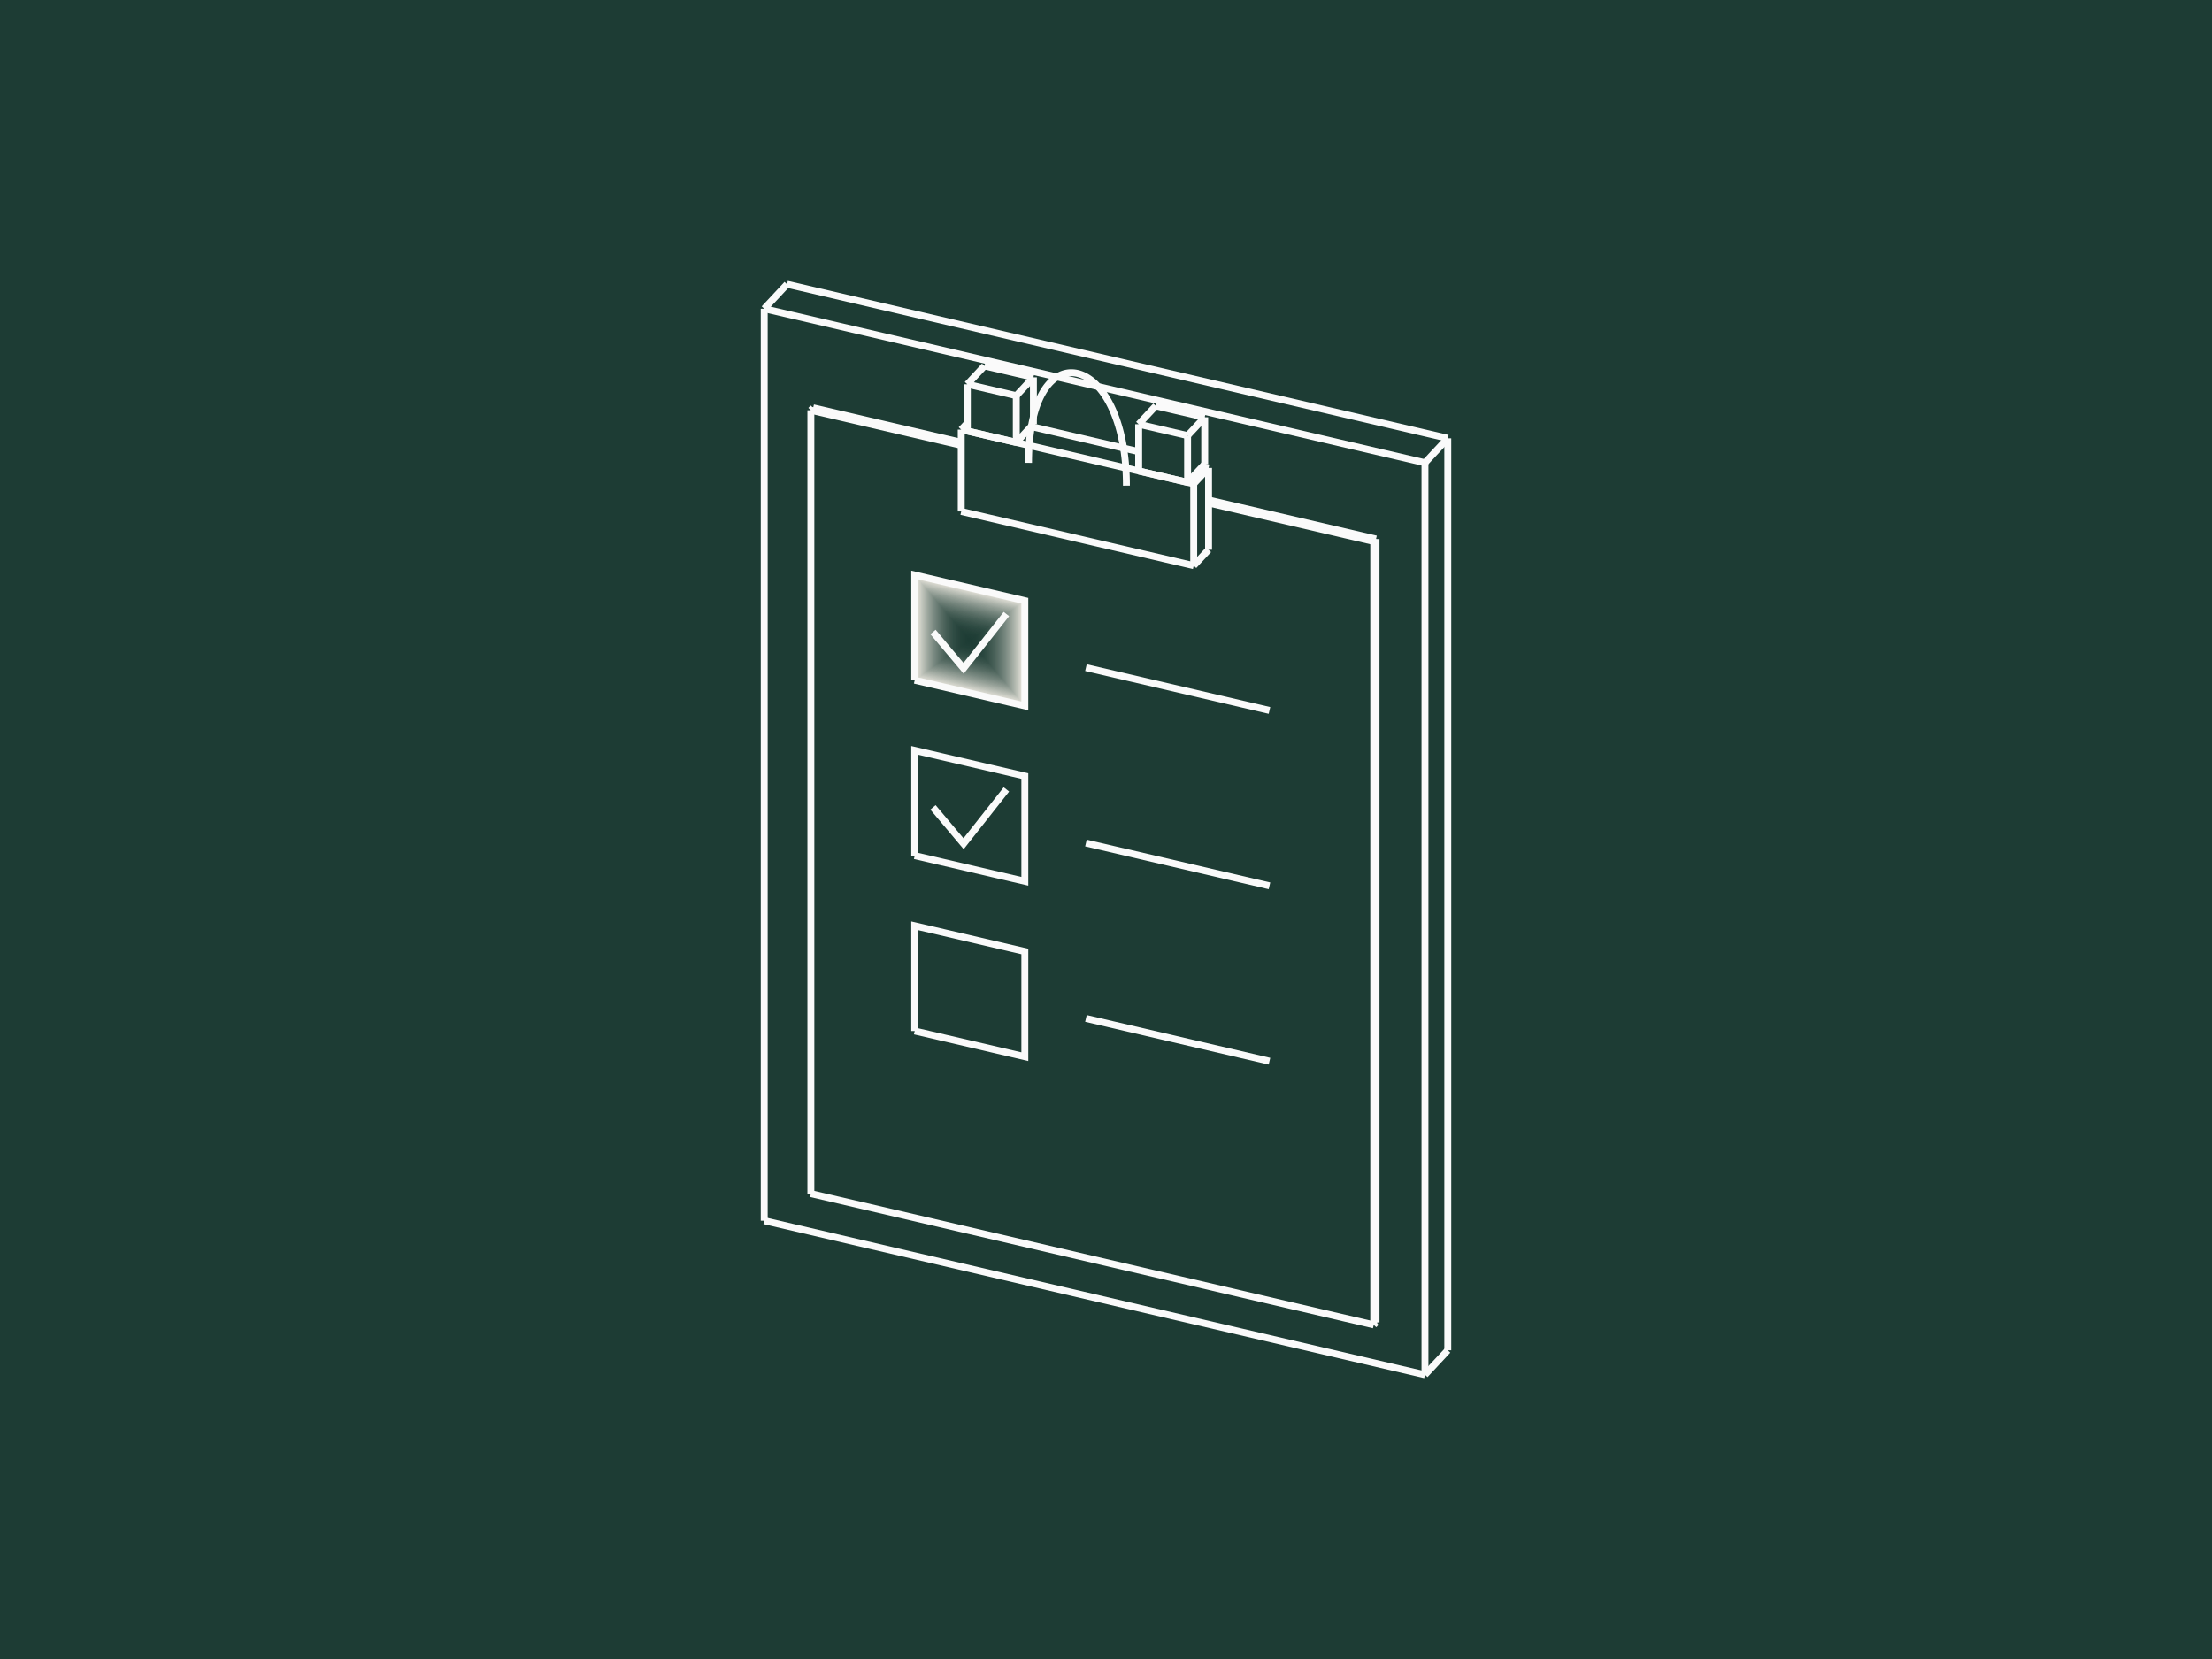
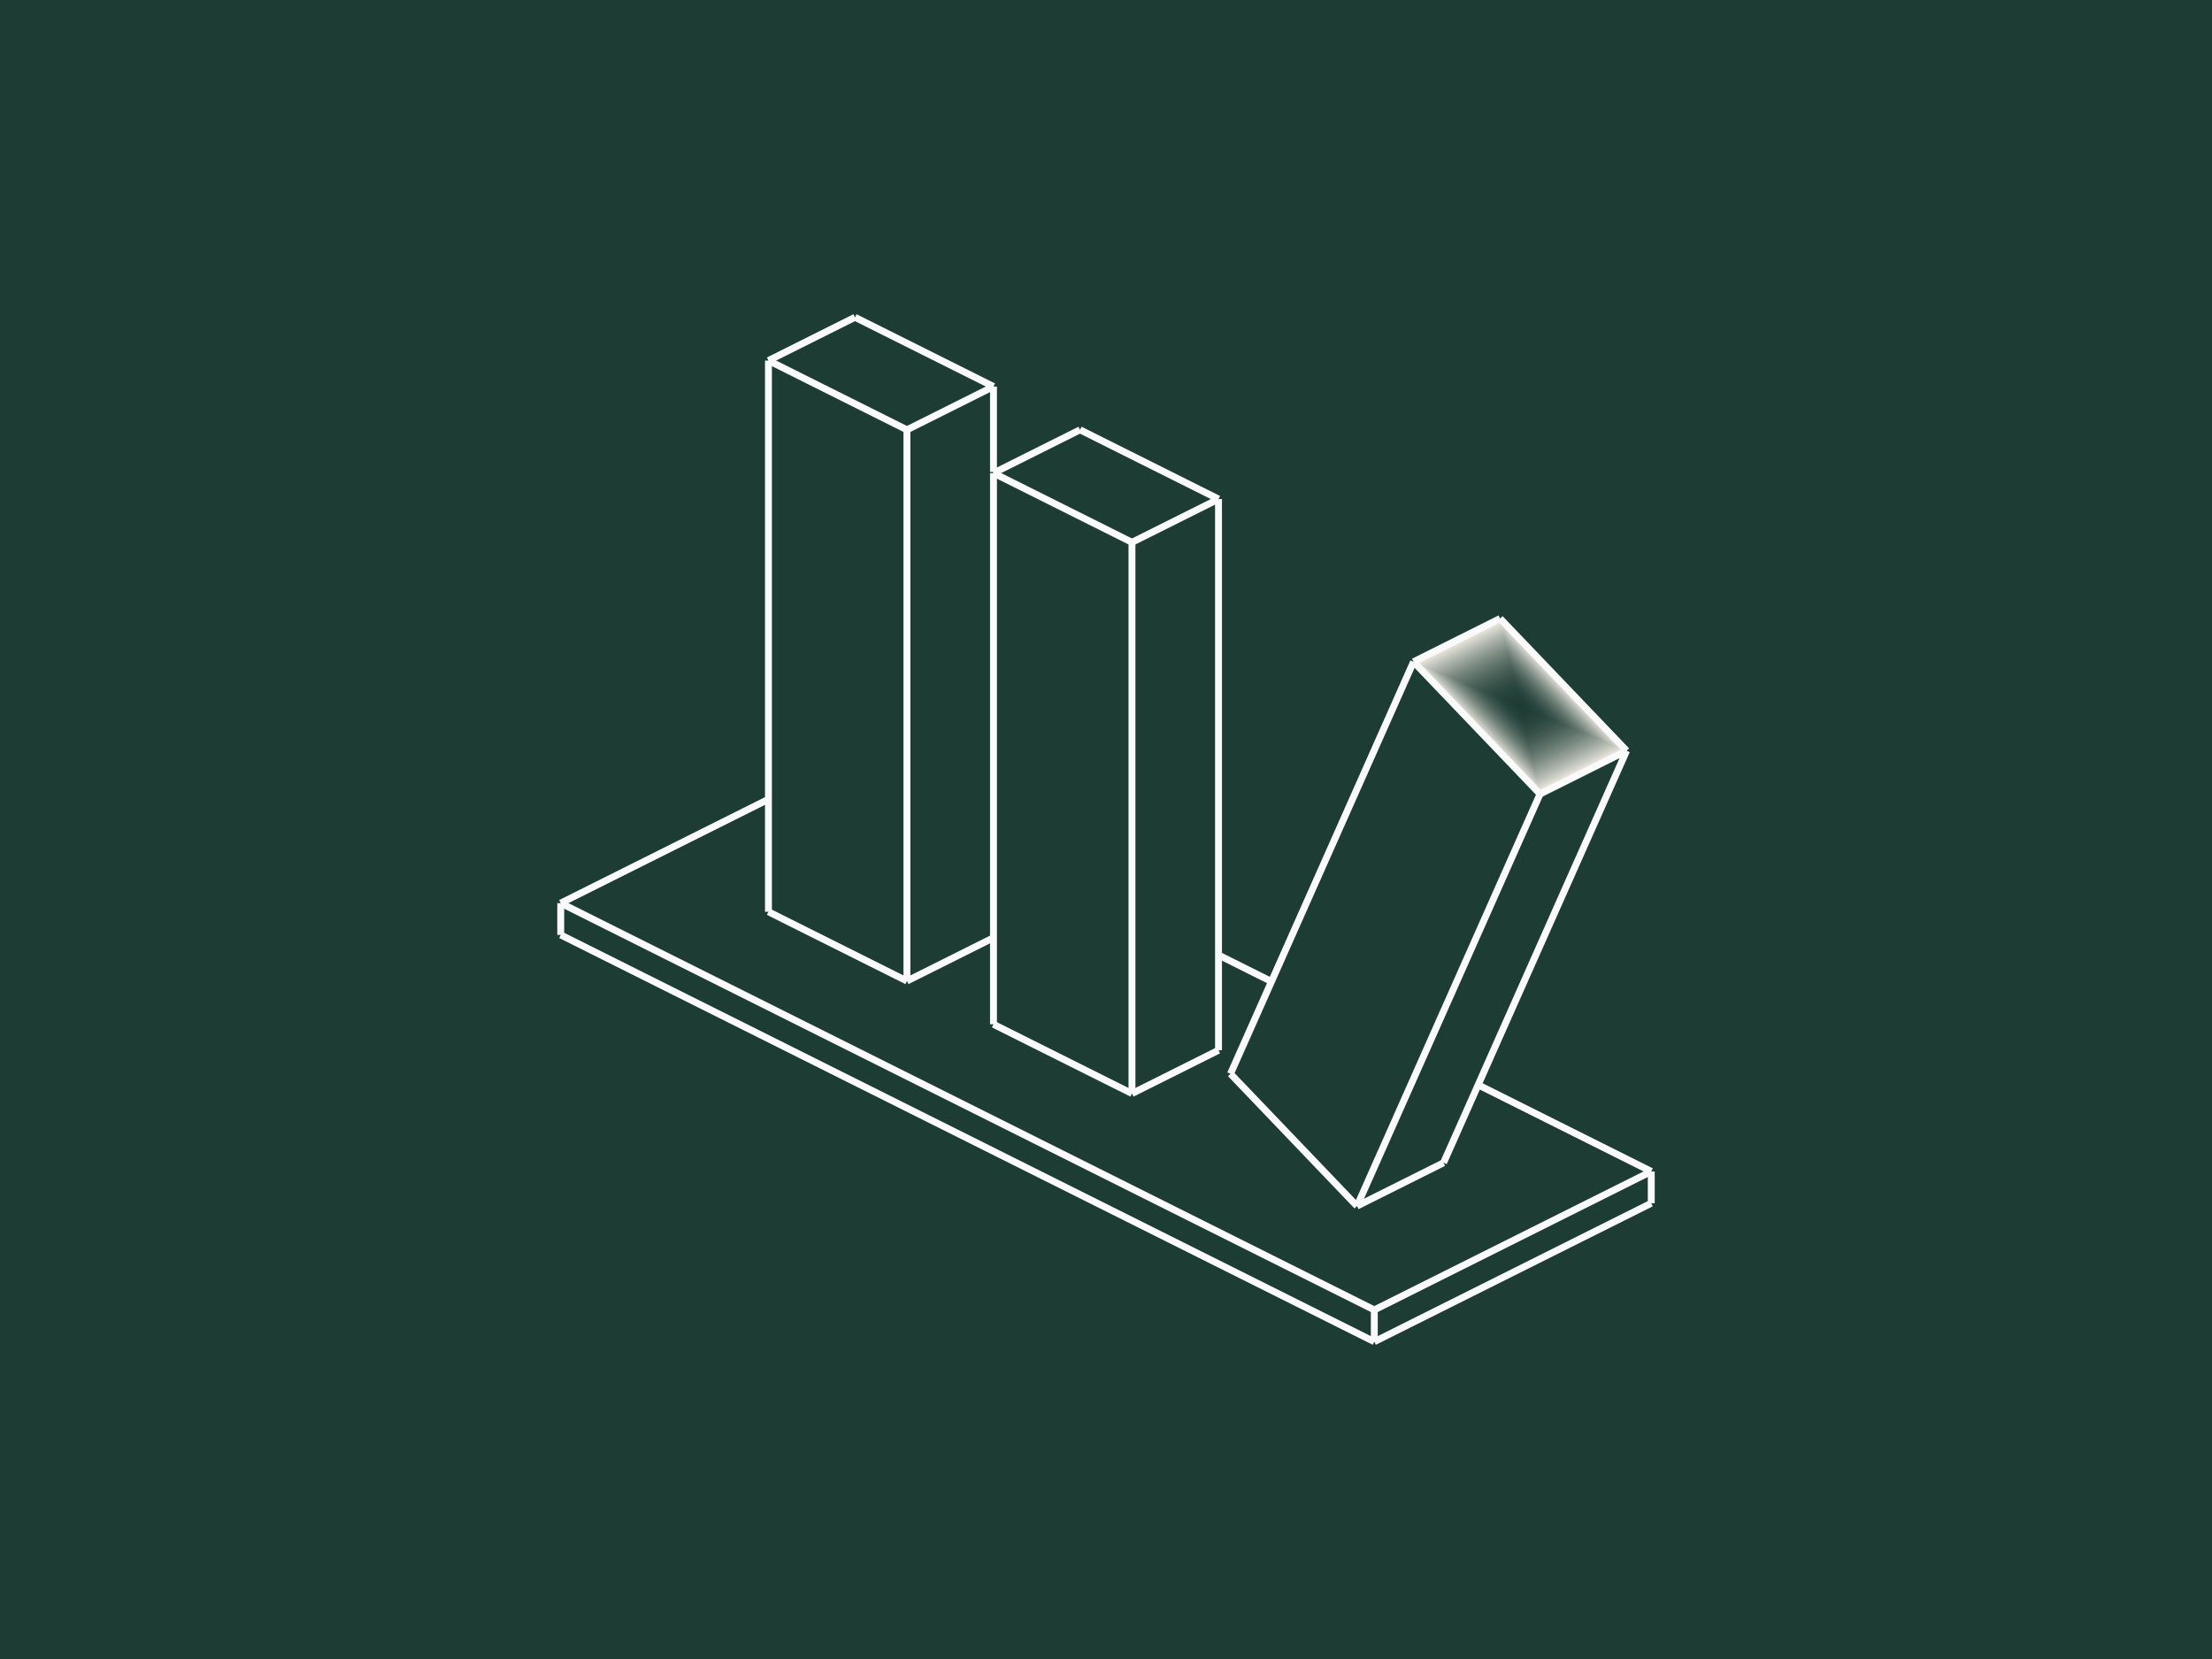
<svg xmlns="http://www.w3.org/2000/svg" width="3072" height="2304" viewBox="0 0 512 384">
  <rect width="512" height="384" fill="#1D3C34" />
  <svg x="64" y="0" width="384" height="384" viewBox="0 0 384 384">
    <defs>
      <mask id="iris-0" maskUnits="userSpaceOnUse" x="0" y="0" width="384" height="384" style="mask-type:luminance">
-         <path d="M147.723 157.449L173.213 163.392L173.213 139.035L147.723 133.092Z" fill="white" fill-rule="evenodd" />
-         <path d="M147.856 157.353L173.081 163.235L173.081 139.131L147.856 133.25Z" fill="rgb(250,250,250)" />
-         <path d="M147.989 157.257L172.948 163.077L172.948 139.227L147.989 133.407Z" fill="rgb(244,244,244)" />
-         <path d="M148.121 157.161L172.815 162.919L172.815 139.323L148.121 133.565Z" fill="rgb(239,239,239)" />
-         <path d="M148.254 157.066L172.682 162.761L172.682 139.419L148.254 133.723Z" fill="rgb(234,234,234)" />
-         <path d="M148.387 156.97L172.549 162.603L172.549 139.515L148.387 133.881Z" fill="rgb(229,229,229)" />
-         <path d="M148.52 156.874L172.417 162.445L172.417 139.61L148.52 134.039Z" fill="rgb(224,224,224)" />
-         <path d="M148.652 156.778L172.284 162.288L172.284 139.706L148.652 134.197Z" fill="rgb(219,219,219)" />
-         <path d="M148.785 156.682L172.151 162.13L172.151 139.802L148.785 134.354Z" fill="rgb(214,214,214)" />
-         <path d="M148.918 156.586L172.018 161.972L172.018 139.898L148.918 134.512Z" fill="rgb(209,209,209)" />
-         <path d="M149.051 156.49L171.886 161.814L171.886 139.994L149.051 134.67Z" fill="rgb(205,205,205)" />
-         <path d="M149.183 156.394L171.753 161.656L171.753 140.09L149.183 134.828Z" fill="rgb(200,200,200)" />
-         <path d="M149.316 156.298L171.62 161.499L171.62 140.186L149.316 134.986Z" fill="rgb(195,195,195)" />
-         <path d="M149.449 156.202L171.487 161.341L171.487 140.282L149.449 135.143Z" fill="rgb(191,191,191)" />
-         <path d="M149.582 156.106L171.355 161.183L171.355 140.378L149.582 135.301Z" fill="rgb(186,186,186)" />
-         <path d="M149.714 156.011L171.222 161.025L171.222 140.474L149.714 135.459Z" fill="rgb(182,182,182)" />
-         <path d="M149.847 155.915L171.089 160.867L171.089 140.57L149.847 135.617Z" fill="rgb(177,177,177)" />
-         <path d="M149.98 155.819L170.956 160.709L170.956 140.665L149.98 135.775Z" fill="rgb(173,173,173)" />
-         <path d="M150.113 155.723L170.824 160.552L170.824 140.761L150.113 135.933Z" fill="rgb(168,168,168)" />
-         <path d="M150.245 155.627L170.691 160.394L170.691 140.857L150.245 136.09Z" fill="rgb(164,164,164)" />
-         <path d="M150.378 155.531L170.558 160.236L170.558 140.953L150.378 136.248Z" fill="rgb(160,160,160)" />
-         <path d="M150.511 155.435L170.425 160.078L170.425 141.049L150.511 136.406Z" fill="rgb(156,156,156)" />
-         <path d="M150.644 155.339L170.293 159.92L170.293 141.145L150.644 136.564Z" fill="rgb(152,152,152)" />
-         <path d="M150.777 155.243L170.16 159.763L170.16 141.241L150.777 136.722Z" fill="rgb(147,147,147)" />
-         <path d="M150.909 155.147L170.027 159.605L170.027 141.337L150.909 136.879Z" fill="rgb(143,143,143)" />
-         <path d="M151.042 155.052L169.894 159.447L169.894 141.433L151.042 137.037Z" fill="rgb(139,139,139)" />
-         <path d="M151.175 154.956L169.761 159.289L169.761 141.529L151.175 137.195Z" fill="rgb(136,136,136)" />
-         <path d="M151.308 154.86L169.629 159.131L169.629 141.625L151.308 137.353Z" fill="rgb(132,132,132)" />
-         <path d="M151.44 154.764L169.496 158.974L169.496 141.72L151.44 137.511Z" fill="rgb(128,128,128)" />
-         <path d="M151.573 154.668L169.363 158.816L169.363 141.816L151.573 137.668Z" fill="rgb(124,124,124)" />
-         <path d="M151.706 154.572L169.23 158.658L169.23 141.912L151.706 137.826Z" fill="rgb(121,121,121)" />
-         <path d="M151.839 154.476L169.098 158.5L169.098 142.008L151.839 137.984Z" fill="rgb(117,117,117)" />
-         <path d="M151.971 154.38L168.965 158.342L168.965 142.104L151.971 138.142Z" fill="rgb(113,113,113)" />
-         <path d="M152.104 154.284L168.832 158.184L168.832 142.2L152.104 138.3Z" fill="rgb(110,110,110)" />
-         <path d="M152.237 154.188L168.699 158.027L168.699 142.296L152.237 138.458Z" fill="rgb(106,106,106)" />
-         <path d="M152.37 154.092L168.567 157.869L168.567 142.392L152.37 138.615Z" fill="rgb(103,103,103)" />
-         <path d="M152.502 153.997L168.434 157.711L168.434 142.488L152.502 138.773Z" fill="rgb(100,100,100)" />
-         <path d="M152.635 153.901L168.301 157.553L168.301 142.584L152.635 138.931Z" fill="rgb(96,96,96)" />
-         <path d="M152.768 153.805L168.168 157.395L168.168 142.679L152.768 139.089Z" fill="rgb(93,93,93)" />
-         <path d="M152.901 153.709L168.036 157.238L168.036 142.775L152.901 139.247Z" fill="rgb(90,90,90)" />
-         <path d="M153.033 153.613L167.903 157.08L167.903 142.871L153.033 139.404Z" fill="rgb(87,87,87)" />
-         <path d="M153.166 153.517L167.77 156.922L167.77 142.967L153.166 139.562Z" fill="rgb(84,84,84)" />
-         <path d="M153.299 153.421L167.637 156.764L167.637 143.063L153.299 139.72Z" fill="rgb(81,81,81)" />
-         <path d="M153.432 153.325L167.505 156.606L167.505 143.159L153.432 139.878Z" fill="rgb(78,78,78)" />
-         <path d="M153.565 153.229L167.372 156.448L167.372 143.255L153.565 140.036Z" fill="rgb(75,75,75)" />
-         <path d="M153.697 153.133L167.239 156.291L167.239 143.351L153.697 140.194Z" fill="rgb(72,72,72)" />
-         <path d="M153.83 153.037L167.106 156.133L167.106 143.447L153.83 140.351Z" fill="rgb(69,69,69)" />
-         <path d="M153.963 152.942L166.973 155.975L166.973 143.543L153.963 140.509Z" fill="rgb(66,66,66)" />
-         <path d="M154.096 152.846L166.841 155.817L166.841 143.639L154.096 140.667Z" fill="rgb(64,64,64)" />
-         <path d="M154.228 152.75L166.708 155.659L166.708 143.734L154.228 140.825Z" fill="rgb(61,61,61)" />
-         <path d="M154.361 152.654L166.575 155.502L166.575 143.83L154.361 140.983Z" fill="rgb(59,59,59)" />
-         <path d="M154.494 152.558L166.442 155.344L166.442 143.926L154.494 141.14Z" fill="rgb(56,56,56)" />
-         <path d="M154.627 152.462L166.31 155.186L166.31 144.022L154.627 141.298Z" fill="rgb(54,54,54)" />
-         <path d="M154.759 152.366L166.177 155.028L166.177 144.118L154.759 141.456Z" fill="rgb(51,51,51)" />
-         <path d="M154.892 152.27L166.044 154.87L166.044 144.214L154.892 141.614Z" fill="rgb(49,49,49)" />
-         <path d="M155.025 152.174L165.911 154.713L165.911 144.31L155.025 141.772Z" fill="rgb(47,47,47)" />
-         <path d="M155.158 152.078L165.779 154.555L165.779 144.406L155.158 141.929Z" fill="rgb(44,44,44)" />
-         <path d="M155.29 151.982L165.646 154.397L165.646 144.502L155.29 142.087Z" fill="rgb(42,42,42)" />
-         <path d="M155.423 151.887L165.513 154.239L165.513 144.598L155.423 142.245Z" fill="rgb(40,40,40)" />
-         <path d="M155.556 151.791L165.38 154.081L165.38 144.694L155.556 142.403Z" fill="rgb(38,38,38)" />
-         <path d="M155.689 151.695L165.248 153.923L165.248 144.789L155.689 142.561Z" fill="rgb(36,36,36)" />
-         <path d="M155.821 151.599L165.115 153.766L165.115 144.885L155.821 142.719Z" fill="rgb(34,34,34)" />
-         <path d="M155.954 151.503L164.982 153.608L164.982 144.981L155.954 142.876Z" fill="rgb(32,32,32)" />
-         <path d="M156.087 151.407L164.849 153.45L164.849 145.077L156.087 143.034Z" fill="rgb(30,30,30)" />
-         <path d="M156.22 151.311L164.717 153.292L164.717 145.173L156.22 143.192Z" fill="rgb(28,28,28)" />
-         <path d="M156.353 151.215L164.584 153.134L164.584 145.269L156.353 143.35Z" fill="rgb(27,27,27)" />
-         <path d="M156.485 151.119L164.451 152.977L164.451 145.365L156.485 143.508Z" fill="rgb(25,25,25)" />
-         <path d="M156.618 151.023L164.318 152.819L164.318 145.461L156.618 143.665Z" fill="rgb(23,23,23)" />
-         <path d="M156.751 150.928L164.185 152.661L164.185 145.557L156.751 143.823Z" fill="rgb(22,22,22)" />
-         <path d="M156.884 150.832L164.053 152.503L164.053 145.653L156.884 143.981Z" fill="rgb(20,20,20)" />
-         <path d="M157.016 150.736L163.92 152.345L163.92 145.749L157.016 144.139Z" fill="rgb(19,19,19)" />
-         <path d="M157.149 150.64L163.787 152.187L163.787 145.844L157.149 144.297Z" fill="rgb(17,17,17)" />
-         <path d="M157.282 150.544L163.654 152.03L163.654 145.94L157.282 144.455Z" fill="rgb(16,16,16)" />
-         <path d="M157.415 150.448L163.522 151.872L163.522 146.036L157.415 144.612Z" fill="rgb(15,15,15)" />
-         <path d="M157.547 150.352L163.389 151.714L163.389 146.132L157.547 144.77Z" fill="rgb(13,13,13)" />
-         <path d="M157.68 150.256L163.256 151.556L163.256 146.228L157.68 144.928Z" fill="rgb(12,12,12)" />
-         <path d="M157.813 150.16L163.123 151.398L163.123 146.324L157.813 145.086Z" fill="rgb(11,11,11)" />
-         <path d="M157.946 150.064L162.991 151.241L162.991 146.42L157.946 145.244Z" fill="rgb(10,10,10)" />
-         <path d="M158.078 149.968L162.858 151.083L162.858 146.516L158.078 145.401Z" fill="rgb(9,9,9)" />
-         <path d="M158.211 149.873L162.725 150.925L162.725 146.612L158.211 145.559Z" fill="rgb(8,8,8)" />
-         <path d="M158.344 149.777L162.592 150.767L162.592 146.708L158.344 145.717Z" fill="rgb(7,7,7)" />
-         <path d="M158.477 149.681L162.46 150.609L162.46 146.803L158.477 145.875Z" fill="rgb(6,6,6)" />
-         <path d="M158.609 149.585L162.327 150.452L162.327 146.899L158.609 146.033Z" fill="rgb(5,5,5)" />
-         <path d="M158.742 149.489L162.194 150.294L162.194 146.995L158.742 146.191Z" fill="rgb(5,5,5)" />
-         <path d="M158.875 149.393L162.061 150.136L162.061 147.091L158.875 146.348Z" fill="rgb(4,4,4)" />
-         <path d="M159.008 149.297L161.929 149.978L161.929 147.187L159.008 146.506Z" fill="rgb(3,3,3)" />
-         <path d="M159.141 149.201L161.796 149.82L161.796 147.283L159.141 146.664Z" fill="rgb(3,3,3)" />
-         <path d="M159.273 149.105L161.663 149.662L161.663 147.379L159.273 146.822Z" fill="rgb(2,2,2)" />
-         <path d="M159.406 149.009L161.53 149.505L161.53 147.475L159.406 146.98Z" fill="rgb(2,2,2)" />
-         <path d="M159.539 148.913L161.397 149.347L161.397 147.571L159.539 147.137Z" fill="rgb(1,1,1)" />
-         <path d="M159.672 148.818L161.265 149.189L161.265 147.667L159.672 147.295Z" fill="rgb(1,1,1)" />
-         <path d="M159.804 148.722L161.132 149.031L161.132 147.763L159.804 147.453Z" fill="rgb(1,1,1)" />
-         <path d="M159.937 148.626L160.999 148.873L160.999 147.858L159.937 147.611Z" fill="rgb(0,0,0)" />
-         <path d="M160.07 148.53L160.866 148.716L160.866 147.954L160.07 147.769Z" fill="rgb(0,0,0)" />
-         <path d="M160.203 148.434L160.734 148.558L160.734 148.05L160.203 147.926Z" fill="rgb(0,0,0)" />
-         <path d="M160.335 148.338L160.601 148.4L160.601 148.146L160.335 148.084Z" fill="rgb(0,0,0)" />
-         <path d="M160.468 148.242L160.468 148.242L160.468 148.242L160.468 148.242Z" fill="rgb(0,0,0)" />
+         <path d="M283.219 143.163L263.186 153.179L292.468 183.788L312.501 173.771Z" fill="white" fill-rule="evenodd" />
+         <path d="M283.267 143.374L263.443 153.286L292.42 183.576L312.244 173.664Z" fill="rgb(250,250,250)" />
+         <path d="M283.315 143.586L263.699 153.394L292.372 183.364L311.988 173.556Z" fill="rgb(244,244,244)" />
+         <path d="M283.364 143.797L263.956 153.501L292.323 183.153L311.731 173.449Z" fill="rgb(239,239,239)" />
+         <path d="M283.412 144.009L264.213 153.608L292.275 182.941L311.474 173.342Z" fill="rgb(234,234,234)" />
+         <path d="M283.46 144.22L264.47 153.715L292.227 182.73L311.217 173.235Z" fill="rgb(229,229,229)" />
+         <path d="M283.508 144.432L264.727 153.823L292.179 182.518L310.96 173.127Z" fill="rgb(224,224,224)" />
+         <path d="M283.556 144.644L264.984 153.93L292.131 182.307L310.703 173.02Z" fill="rgb(219,219,219)" />
+         <path d="M283.604 144.855L265.241 154.037L292.083 182.095L310.447 172.913Z" fill="rgb(214,214,214)" />
+         <path d="M283.653 145.067L265.497 154.144L292.034 181.883L310.19 172.806Z" fill="rgb(209,209,209)" />
+         <path d="M283.701 145.278L265.754 154.252L291.986 181.672L309.933 172.698Z" fill="rgb(205,205,205)" />
+         <path d="M283.749 145.49L266.011 154.359L291.938 181.46L309.676 172.591Z" fill="rgb(200,200,200)" />
+         <path d="M283.797 145.702L266.268 154.466L291.89 181.249L309.419 172.484Z" fill="rgb(195,195,195)" />
+         <path d="M283.845 145.913L266.525 154.573L291.842 181.037L309.162 172.377Z" fill="rgb(191,191,191)" />
+         <path d="M283.894 146.125L266.782 154.681L291.794 180.825L308.905 172.27Z" fill="rgb(186,186,186)" />
+         <path d="M283.942 146.336L267.039 154.788L291.745 180.614L308.649 172.162Z" fill="rgb(182,182,182)" />
+         <path d="M283.99 146.548L267.295 154.895L291.697 180.402L308.392 172.055Z" fill="rgb(177,177,177)" />
+         <path d="M284.038 146.76L267.552 155.002L291.649 180.191L308.135 171.948Z" fill="rgb(173,173,173)" />
+         <path d="M284.086 146.971L267.809 155.11L291.601 179.979L307.878 171.841Z" fill="rgb(168,168,168)" />
+         <path d="M284.134 147.183L268.066 155.217L291.553 179.767L307.621 171.733Z" fill="rgb(164,164,164)" />
+         <path d="M284.183 147.394L268.323 155.324L291.505 179.556L307.364 171.626Z" fill="rgb(160,160,160)" />
+         <path d="M284.231 147.606L268.58 155.431L291.456 179.344L307.107 171.519Z" fill="rgb(156,156,156)" />
+         <path d="M284.279 147.817L268.836 155.539L291.408 179.133L306.851 171.412Z" fill="rgb(152,152,152)" />
+         <path d="M284.327 148.029L269.093 155.646L291.36 178.921L306.594 171.304Z" fill="rgb(147,147,147)" />
+         <path d="M284.375 148.241L269.35 155.753L291.312 178.71L306.337 171.197Z" fill="rgb(143,143,143)" />
+         <path d="M284.423 148.452L269.607 155.86L291.264 178.498L306.08 171.09Z" fill="rgb(139,139,139)" />
+         <path d="M284.472 148.664L269.864 155.968L291.216 178.286L305.823 170.983Z" fill="rgb(136,136,136)" />
+         <path d="M284.52 148.875L270.121 156.075L291.167 178.075L305.566 170.875Z" fill="rgb(132,132,132)" />
+         <path d="M284.568 149.087L270.378 156.182L291.119 177.863L305.309 170.768Z" fill="rgb(128,128,128)" />
+         <path d="M284.616 149.299L270.634 156.289L291.071 177.652L305.053 170.661Z" fill="rgb(124,124,124)" />
+         <path d="M284.664 149.51L270.891 156.397L291.023 177.44L304.796 170.554Z" fill="rgb(121,121,121)" />
+         <path d="M284.712 149.722L271.148 156.504L290.975 177.228L304.539 170.446Z" fill="rgb(117,117,117)" />
+         <path d="M284.761 149.933L271.405 156.611L290.926 177.017L304.282 170.339Z" fill="rgb(113,113,113)" />
+         <path d="M284.809 150.145L271.662 156.718L290.878 176.805L304.025 170.232Z" fill="rgb(110,110,110)" />
+         <path d="M284.857 150.357L271.919 156.826L290.83 176.594L303.768 170.125Z" fill="rgb(106,106,106)" />
+         <path d="M284.905 150.568L272.176 156.933L290.782 176.382L303.512 170.017Z" fill="rgb(103,103,103)" />
+         <path d="M284.953 150.78L272.432 157.04L290.734 176.17L303.255 169.91Z" fill="rgb(100,100,100)" />
+         <path d="M285.001 150.991L272.689 157.147L290.686 175.959L302.998 169.803Z" fill="rgb(96,96,96)" />
+         <path d="M285.05 151.203L272.946 157.255L290.637 175.747L302.741 169.696Z" fill="rgb(93,93,93)" />
+         <path d="M285.098 151.415L273.203 157.362L290.589 175.536L302.484 169.588Z" fill="rgb(90,90,90)" />
+         <path d="M285.146 151.626L273.46 157.469L290.541 175.324L302.227 169.481Z" fill="rgb(87,87,87)" />
+         <path d="M285.194 151.838L273.717 157.576L290.493 175.113L301.97 169.374Z" fill="rgb(84,84,84)" />
+         <path d="M285.242 152.049L273.974 157.684L290.445 174.901L301.714 169.267Z" fill="rgb(81,81,81)" />
+         <path d="M285.29 152.261L274.23 157.791L290.397 174.689L301.457 169.159Z" fill="rgb(78,78,78)" />
+         <path d="M285.339 152.472L274.487 157.898L290.348 174.478L301.2 169.052Z" fill="rgb(75,75,75)" />
+         <path d="M285.387 152.684L274.744 158.005L290.3 174.266L300.943 168.945Z" fill="rgb(72,72,72)" />
+         <path d="M285.435 152.896L275.001 158.113L290.252 174.055L300.686 168.838Z" fill="rgb(69,69,69)" />
+         <path d="M285.483 153.107L275.258 158.22L290.204 173.843L300.429 168.73Z" fill="rgb(66,66,66)" />
+         <path d="M285.531 153.319L275.515 158.327L290.156 173.631L300.172 168.623Z" fill="rgb(64,64,64)" />
+         <path d="M285.579 153.53L275.771 158.434L290.108 173.42L299.916 168.516Z" fill="rgb(61,61,61)" />
+         <path d="M285.628 153.742L276.028 158.542L290.059 173.208L299.659 168.409Z" fill="rgb(59,59,59)" />
+         <path d="M285.676 153.954L276.285 158.649L290.011 172.997L299.402 168.301Z" fill="rgb(56,56,56)" />
+         <path d="M285.724 154.165L276.542 158.756L289.963 172.785L299.145 168.194Z" fill="rgb(54,54,54)" />
+         <path d="M285.772 154.377L276.799 158.863L289.915 172.573L298.888 168.087Z" fill="rgb(51,51,51)" />
+         <path d="M285.82 154.588L277.056 158.971L289.867 172.362L298.631 167.98Z" fill="rgb(49,49,49)" />
+         <path d="M285.869 154.8L277.313 159.078L289.819 172.15L298.374 167.872Z" fill="rgb(47,47,47)" />
+         <path d="M285.917 155.012L277.569 159.185L289.77 171.939L298.118 167.765Z" fill="rgb(44,44,44)" />
+         <path d="M285.965 155.223L277.826 159.292L289.722 171.727L297.861 167.658Z" fill="rgb(42,42,42)" />
+         <path d="M286.013 155.435L278.083 159.4L289.674 171.515L297.604 167.551Z" fill="rgb(40,40,40)" />
+         <path d="M286.061 155.646L278.34 159.507L289.626 171.304L297.347 167.443Z" fill="rgb(38,38,38)" />
+         <path d="M286.109 155.858L278.597 159.614L289.578 171.092L297.09 167.336Z" fill="rgb(36,36,36)" />
+         <path d="M286.158 156.069L278.854 159.721L289.53 170.881L296.833 167.229Z" fill="rgb(34,34,34)" />
+         <path d="M286.206 156.281L279.111 159.829L289.481 170.669L296.577 167.122Z" fill="rgb(32,32,32)" />
+         <path d="M286.254 156.493L279.367 159.936L289.433 170.458L296.32 167.014Z" fill="rgb(30,30,30)" />
+         <path d="M286.302 156.704L279.624 160.043L289.385 170.246L296.063 166.907Z" fill="rgb(28,28,28)" />
+         <path d="M286.35 156.916L279.881 160.15L289.337 170.034L295.806 166.8Z" fill="rgb(27,27,27)" />
+         <path d="M286.398 157.127L280.138 160.258L289.289 169.823L295.549 166.693Z" fill="rgb(25,25,25)" />
+         <path d="M286.447 157.339L280.395 160.365L289.241 169.611L295.292 166.585Z" fill="rgb(23,23,23)" />
+         <path d="M286.495 157.551L280.652 160.472L289.192 169.4L295.035 166.478Z" fill="rgb(22,22,22)" />
+         <path d="M286.543 157.762L280.909 160.579L289.144 169.188L294.779 166.371Z" fill="rgb(20,20,20)" />
+         <path d="M286.591 157.974L281.165 160.687L289.096 168.976L294.522 166.264Z" fill="rgb(19,19,19)" />
+         <path d="M286.639 158.185L281.422 160.794L289.048 168.765L294.265 166.156Z" fill="rgb(17,17,17)" />
+         <path d="M286.687 158.397L281.679 160.901L289 168.553L294.008 166.049Z" fill="rgb(16,16,16)" />
+         <path d="M286.736 158.609L281.936 161.008L288.951 168.342L293.751 165.942Z" fill="rgb(15,15,15)" />
+         <path d="M286.784 158.82L282.193 161.116L288.903 168.13L293.494 165.835Z" fill="rgb(13,13,13)" />
+         <path d="M286.832 159.032L282.45 161.223L288.855 167.918L293.237 165.727Z" fill="rgb(12,12,12)" />
+         <path d="M286.88 159.243L282.706 161.33L288.807 167.707L292.981 165.62Z" fill="rgb(11,11,11)" />
+         <path d="M286.928 159.455L282.963 161.437L288.759 167.495L292.724 165.513Z" fill="rgb(10,10,10)" />
+         <path d="M286.976 159.666L283.22 161.545L288.711 167.284L292.467 165.406Z" fill="rgb(9,9,9)" />
+         <path d="M287.025 159.878L283.477 161.652L288.662 167.072L292.21 165.298Z" fill="rgb(8,8,8)" />
+         <path d="M287.073 160.09L283.734 161.759L288.614 166.861L291.953 165.191Z" fill="rgb(7,7,7)" />
+         <path d="M287.121 160.301L283.991 161.866L288.566 166.649L291.696 165.084Z" fill="rgb(6,6,6)" />
+         <path d="M287.169 160.513L284.248 161.974L288.518 166.437L291.439 164.977Z" fill="rgb(5,5,5)" />
+         <path d="M287.217 160.724L284.504 162.081L288.47 166.226L291.183 164.869Z" fill="rgb(5,5,5)" />
+         <path d="M287.265 160.936L284.761 162.188L288.422 166.014L290.926 164.762Z" fill="rgb(4,4,4)" />
+         <path d="M287.314 161.148L285.018 162.295L288.373 165.803L290.669 164.655Z" fill="rgb(3,3,3)" />
+         <path d="M287.362 161.359L285.275 162.403L288.325 165.591L290.412 164.548Z" fill="rgb(3,3,3)" />
+         <path d="M287.41 161.571L285.532 162.51L288.277 165.379L290.155 164.44Z" fill="rgb(2,2,2)" />
+         <path d="M287.458 161.782L285.789 162.617L288.229 165.168L289.898 164.333Z" fill="rgb(2,2,2)" />
+         <path d="M287.506 161.994L286.046 162.724L288.181 164.956L289.642 164.226Z" fill="rgb(1,1,1)" />
+         <path d="M287.555 162.206L286.302 162.832L288.133 164.745L289.385 164.119Z" fill="rgb(1,1,1)" />
+         <path d="M287.603 162.417L286.559 162.939L288.084 164.533L289.128 164.011Z" fill="rgb(1,1,1)" />
+         <path d="M287.651 162.629L286.816 163.046L288.036 164.321L288.871 163.904Z" fill="rgb(0,0,0)" />
+         <path d="M287.699 162.84L287.073 163.153L287.988 164.11L288.614 163.797Z" fill="rgb(0,0,0)" />
+         <path d="M287.747 163.052L287.33 163.261L287.94 163.898L288.357 163.69Z" fill="rgb(0,0,0)" />
+         <path d="M287.795 163.264L287.587 163.368L287.892 163.687L288.1 163.582Z" fill="rgb(0,0,0)" />
+         <path d="M287.844 163.475L287.844 163.475L287.844 163.475L287.844 163.475Z" fill="rgb(0,0,0)" />
      </mask>
    </defs>
-     <path d="M147.723 157.449L173.213 163.392L173.213 139.035L147.723 133.092Z" fill="#F6F1E8" fill-rule="evenodd" mask="url(#iris-0)" />
+     <path d="M283.219 143.163L263.186 153.179L292.468 183.788L312.501 173.771Z" fill="#F6F1E8" fill-rule="evenodd" mask="url(#iris-0)" />
    <g fill="none" stroke="#FAFAFA" stroke-linejoin="miter" stroke-linecap="butt">
      <g opacity="0.35" />
      <g>
-         <path d="M271.112 312.546L265.83 318.21" stroke-width="1.6" />
-         <path d="M265.83 318.21L112.888 282.551" stroke-width="1.6" />
-         <path d="M118.17 65.79L271.112 101.449" stroke-width="1.6" />
-         <path d="M271.112 101.449L271.112 312.546" stroke-width="1.6" />
-         <path d="M271.112 101.449L265.83 107.113" stroke-width="1.6" />
-         <path d="M265.83 107.113L265.83 318.21" stroke-width="1.6" />
-         <path d="M265.83 107.113L112.888 71.454" stroke-width="1.6" />
-         <path d="M112.888 71.454L112.888 282.551" stroke-width="1.6" />
-         <path d="M112.888 71.454L118.17 65.79" stroke-width="1.6" />
-         <path d="M254.5 306.097L253.972 306.663" stroke-width="1.6" />
-         <path d="M253.972 306.663L123.688 276.287" stroke-width="1.6" />
-         <path d="M124.217 94.393L158.686 102.43" stroke-width="1.6" />
-         <path d="M215.941 115.779L254.5 124.77" stroke-width="1.6" />
-         <path d="M254.5 124.77L254.5 306.097" stroke-width="1.6" />
-         <path d="M254.5 124.77L253.972 125.336" stroke-width="1.6" />
-         <path d="M253.972 125.336L253.972 306.663" stroke-width="1.6" />
-         <path d="M253.972 125.336L215.413 116.346" stroke-width="1.6" />
-         <path d="M158.742 103.133L123.688 94.96" stroke-width="1.6" />
-         <path d="M123.688 94.96L123.688 276.287" stroke-width="1.6" />
-         <path d="M123.688 94.96L124.217 94.393" stroke-width="1.6" />
-         <path d="M215.737 127.247L212.303 130.929" stroke-width="1.6" />
-         <path d="M212.303 130.929L158.49 118.382" stroke-width="1.6" />
-         <path d="M174.654 98.724L199.535 104.525" stroke-width="1.6" />
-         <path d="M214.001 107.897L215.737 108.302" stroke-width="1.6" />
-         <path d="M215.737 108.302L215.737 127.247" stroke-width="1.6" />
-         <path d="M215.737 108.302L212.303 111.984" stroke-width="1.6" />
-         <path d="M212.303 111.984L212.303 130.929" stroke-width="1.6" />
-         <path d="M212.303 111.984L158.49 99.437" stroke-width="1.6" />
-         <path d="M158.49 99.437L158.49 118.382" stroke-width="1.6" />
-         <path d="M158.49 99.437L160.016 97.801" stroke-width="1.6" />
-         <path d="M175.197 98.161L171.235 102.409" stroke-width="1.6" />
-         <path d="M171.235 102.409L159.906 99.768" stroke-width="1.6" />
-         <path d="M163.868 84.694L175.197 87.335" stroke-width="1.6" />
-         <path d="M175.197 87.335L175.197 98.161" stroke-width="1.6" />
-         <path d="M175.197 87.335L171.235 91.584" stroke-width="1.6" />
-         <path d="M171.235 91.584L171.235 102.409" stroke-width="1.6" />
-         <path d="M171.235 91.584L159.906 88.942" stroke-width="1.6" />
-         <path d="M159.906 88.942L159.906 99.768" stroke-width="1.6" />
-         <path d="M159.906 88.942L163.868 84.694" stroke-width="1.6" />
-         <path d="M214.849 107.406L210.887 111.654" stroke-width="1.6" />
-         <path d="M210.887 111.654L199.558 109.013" stroke-width="1.6" />
-         <path d="M203.52 93.939L214.849 96.58" stroke-width="1.6" />
-         <path d="M214.849 96.58L214.849 107.406" stroke-width="1.6" />
-         <path d="M214.849 96.58L210.887 100.828" stroke-width="1.6" />
-         <path d="M210.887 100.828L210.887 111.654" stroke-width="1.6" />
-         <path d="M210.887 100.828L199.558 98.187" stroke-width="1.6" />
-         <path d="M199.558 98.187L199.558 109.013" stroke-width="1.6" />
-         <path d="M199.558 98.187L203.52 93.939" stroke-width="1.6" />
-         <path d="M174.067 107.129L174.078 105.979L174.109 104.863L174.161 103.781L174.232 102.732L174.322 101.717L174.431 100.736L174.558 99.788L174.702 98.874L174.863 97.992L175.041 97.144L175.235 96.328L175.444 95.545L175.668 94.795L175.906 94.077L176.158 93.392L176.424 92.739L176.702 92.118L176.992 91.53L177.295 90.973L177.608 90.448L177.932 89.954L178.266 89.492L178.609 89.062L178.962 88.662L179.323 88.294L179.692 87.957L180.068 87.651L180.451 87.376L180.841 87.131L181.237 86.917L181.637 86.733L182.043 86.58L182.453 86.456L182.867 86.363L183.283 86.3L183.703 86.266L184.124 86.263L184.548 86.288L184.972 86.343L185.396 86.428L185.821 86.542L186.245 86.684L186.669 86.856L187.09 87.056L187.51 87.285L187.926 87.543L188.34 87.829L188.75 88.143L189.156 88.486L189.556 88.857L189.952 89.255L190.342 89.682L190.725 90.136L191.101 90.617L191.47 91.127L191.831 91.663L192.184 92.227L192.527 92.817L192.861 93.435L193.185 94.079L193.498 94.751L193.8 95.448L194.091 96.173L194.369 96.923L194.635 97.7L194.887 98.503L195.125 99.332L195.349 100.186L195.558 101.067L195.752 101.972L195.93 102.904L196.091 103.861L196.235 104.843L196.362 105.85L196.471 106.882L196.561 107.938L196.632 109.02L196.684 110.126L196.715 111.257L196.726 112.412" stroke-width="1.6" />
-         <path d="M187.355 154.537L229.839 164.442" stroke-width="1.6" />
-         <path d="M151.952 146.282L159.032 154.699L168.945 142.125" stroke-width="1.6" />
-         <path d="M147.723 198.045L173.213 203.988L173.213 179.631L147.723 173.687L147.723 198.045" stroke-width="1.6" />
-         <path d="M187.355 195.132L229.839 205.038" stroke-width="1.6" />
-         <path d="M151.952 186.878L159.032 195.295L168.945 182.721" stroke-width="1.6" />
-         <path d="M147.723 238.64L173.213 244.584L173.213 220.226L147.723 214.283L147.723 238.64" stroke-width="1.6" />
-         <path d="M187.355 235.728L229.839 245.633" stroke-width="1.6" />
+         <path d="M318.21 278.505L254.103 310.558" stroke-width="1.6" />
+         <path d="M254.103 310.558L65.79 216.402" stroke-width="1.6" />
+         <path d="M217.884 220.981L230.223 227.151" stroke-width="1.6" />
+         <path d="M277.972 251.025L318.21 271.144" stroke-width="1.6" />
+         <path d="M318.21 271.144L318.21 278.505" stroke-width="1.6" />
+         <path d="M318.21 271.144L254.103 303.198" stroke-width="1.6" />
+         <path d="M254.103 303.198L254.103 310.558" stroke-width="1.6" />
+         <path d="M254.103 303.198L65.79 209.041" stroke-width="1.6" />
+         <path d="M65.79 209.041L65.79 216.402" stroke-width="1.6" />
+         <path d="M65.79 209.041L113.87 185.001" stroke-width="1.6" />
+         <path d="M165.957 217.054L145.923 227.071" stroke-width="1.6" />
+         <path d="M145.923 227.071L113.87 211.044" stroke-width="1.6" />
+         <path d="M133.903 73.442L165.957 89.468" stroke-width="1.6" />
+         <path d="M165.957 89.468L165.957 109.235" stroke-width="1.6" />
+         <path d="M165.957 89.468L145.923 99.485" stroke-width="1.6" />
+         <path d="M145.923 99.485L145.923 227.071" stroke-width="1.6" />
+         <path d="M145.923 99.485L113.87 83.458" stroke-width="1.6" />
+         <path d="M113.87 83.458L113.87 211.044" stroke-width="1.6" />
+         <path d="M113.87 83.458L133.903 73.442" stroke-width="1.6" />
+         <path d="M218.043 243.098L198.01 253.114" stroke-width="1.6" />
+         <path d="M198.01 253.114L165.957 237.088" stroke-width="1.6" />
+         <path d="M185.99 99.485L218.043 115.512" stroke-width="1.6" />
+         <path d="M218.043 115.512L218.043 243.098" stroke-width="1.6" />
+         <path d="M218.043 115.512L198.01 125.528" stroke-width="1.6" />
+         <path d="M198.01 125.528L198.01 253.114" stroke-width="1.6" />
+         <path d="M198.01 125.528L165.957 109.502" stroke-width="1.6" />
+         <path d="M165.957 109.502L165.957 237.088" stroke-width="1.6" />
+         <path d="M165.957 109.502L185.99 99.485" stroke-width="1.6" />
+         <path d="M270.13 269.141L250.097 279.158" stroke-width="1.6" />
+         <path d="M250.097 279.158L220.815 248.549" stroke-width="1.6" />
+         <path d="M283.219 143.163L312.501 173.771" stroke-width="1.6" />
+         <path d="M312.501 173.771L270.13 269.141" stroke-width="1.6" />
+         <path d="M312.501 173.771L292.468 183.788" stroke-width="1.6" />
+         <path d="M292.468 183.788L250.097 279.158" stroke-width="1.6" />
+         <path d="M292.468 183.788L263.186 153.179" stroke-width="1.6" />
+         <path d="M263.186 153.179L220.815 248.549" stroke-width="1.6" />
+         <path d="M263.186 153.179L283.219 143.163" stroke-width="1.6" />
      </g>
-       <g>
-         <path d="M147.723 157.449L173.213 163.392L173.213 139.035L147.723 133.092L147.723 157.449" stroke-width="1.6" />
-       </g>
+       <g />
    </g>
  </svg>
</svg>
